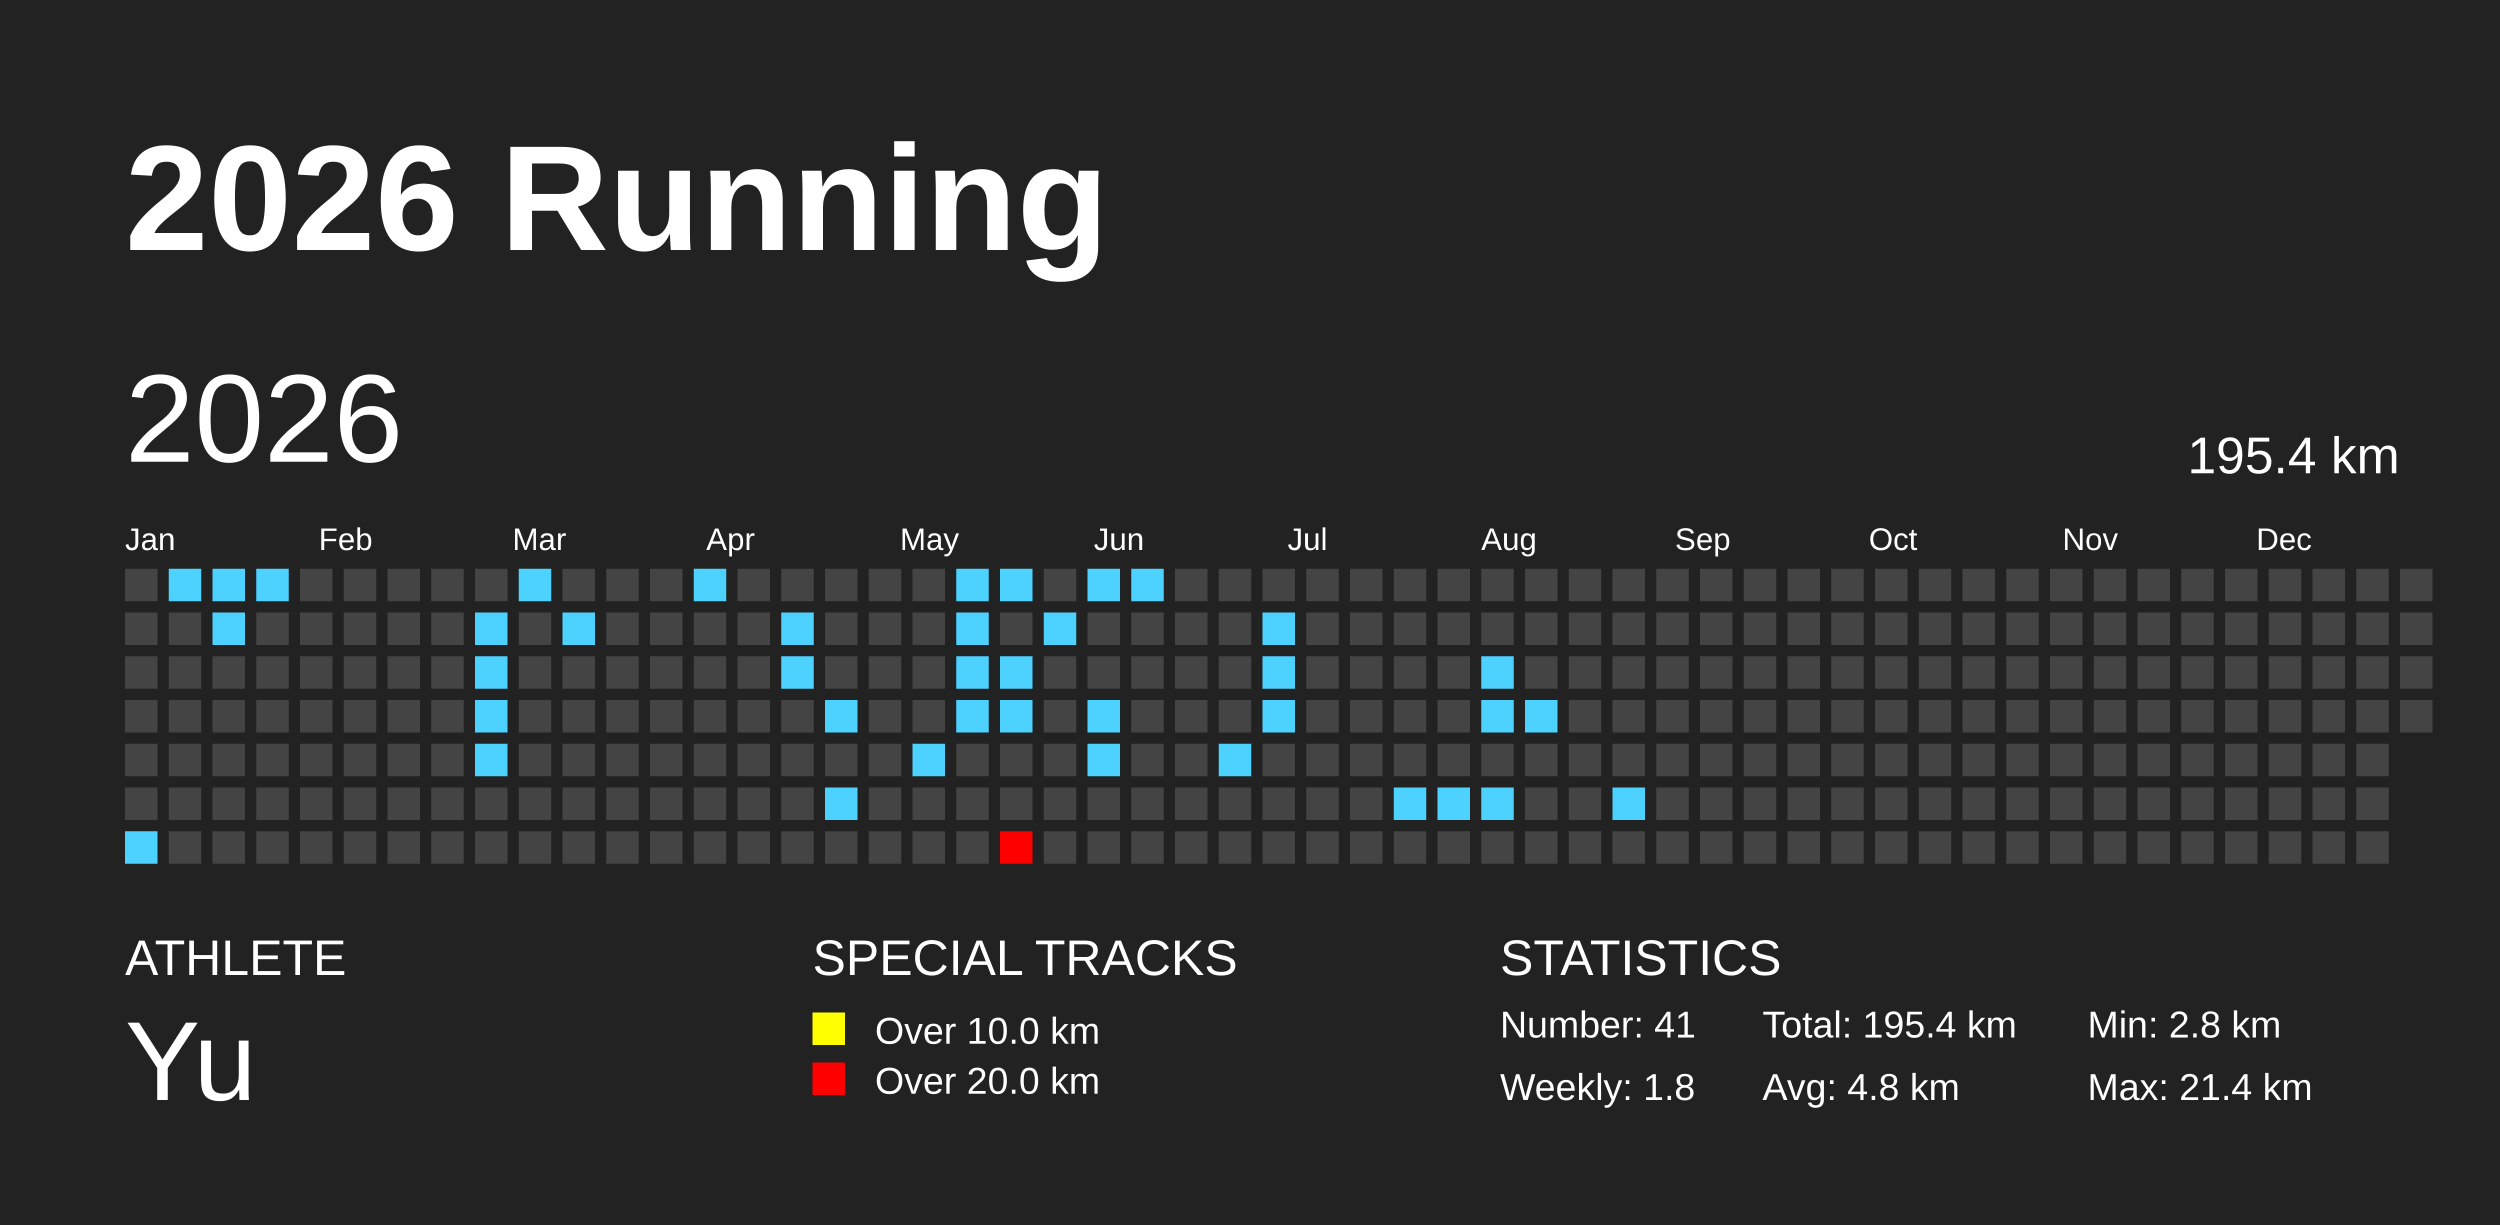
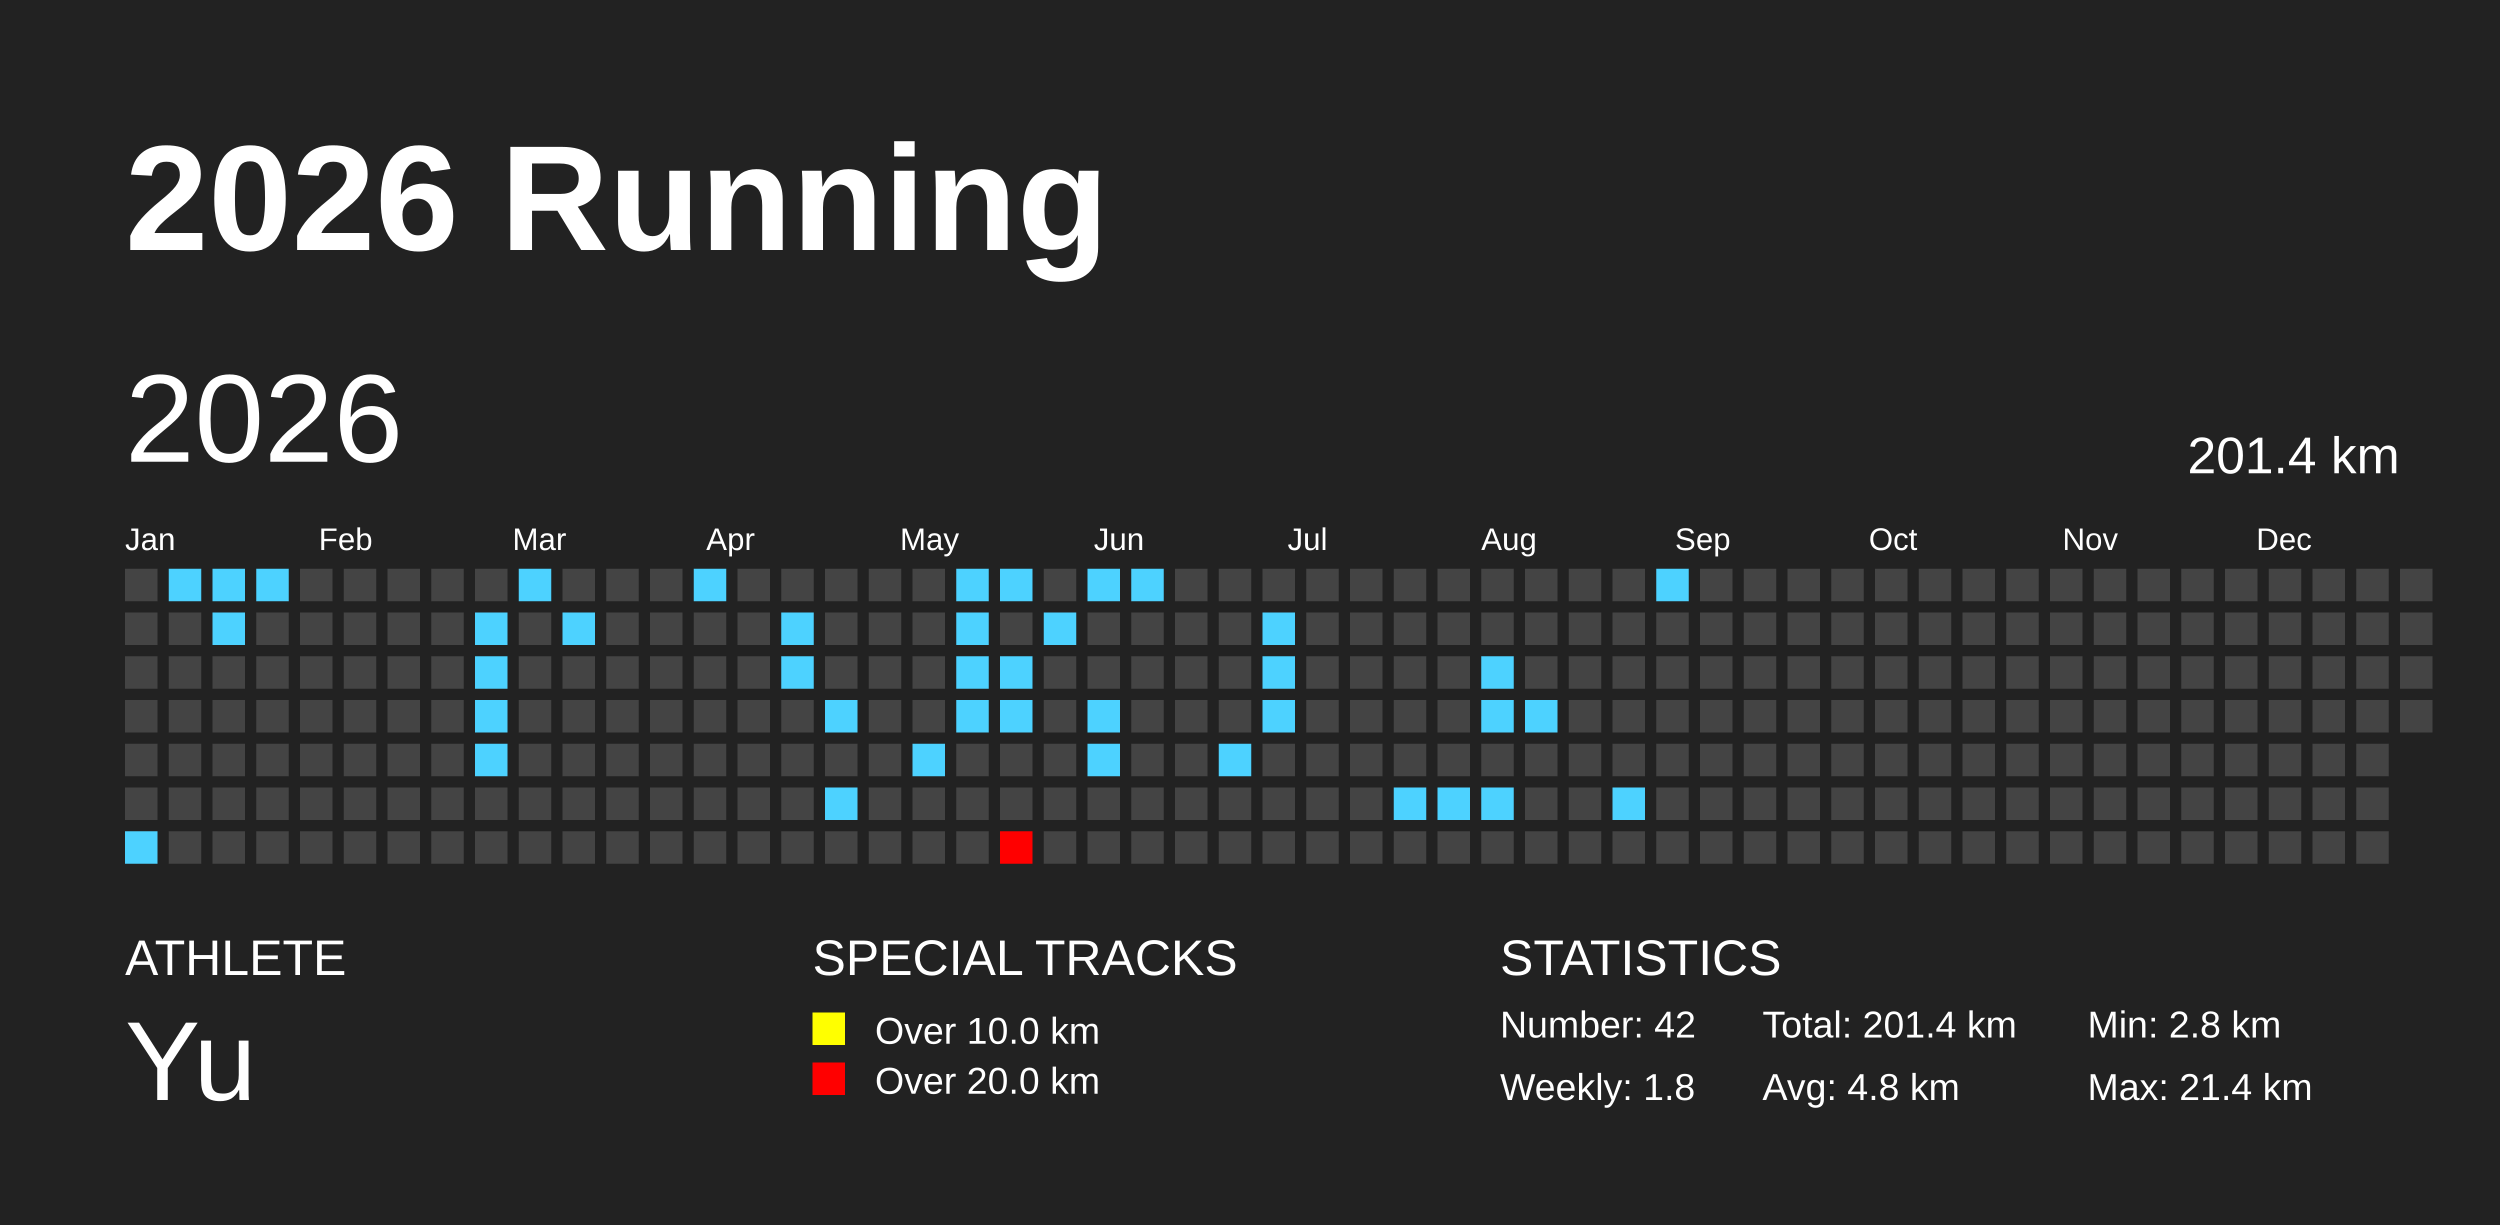
<svg xmlns="http://www.w3.org/2000/svg" baseProfile="full" height="98mm" version="1.1" viewBox="0,0,200,98" width="200mm">
  <defs />
  <rect fill="#222222" height="98" width="200" x="0" y="0" />
  <text fill="#FFFFFF" style="font-size:12px; font-family:Arial; font-weight:bold;" x="10" y="20">2026 Running</text>
  <text fill="#FFFFFF" style="font-size:4px; font-family:Arial" x="10" y="78">ATHLETE</text>
  <text fill="#FFFFFF" style="font-size:9px; font-family:Arial" x="10" y="88">Yu</text>
  <text fill="#FFFFFF" style="font-size:4px; font-family:Arial" x="65" y="78">SPECIAL TRACKS</text>
  <rect fill="yellow" height="2.6" width="2.6" x="65" y="81" />
  <text fill="#FFFFFF" style="font-size:3px; font-family:Arial" x="70" y="83.5">Over 10.0 km</text>
  <rect fill="red" height="2.6" width="2.6" x="65" y="85" />
  <text fill="#FFFFFF" style="font-size:3px; font-family:Arial" x="70" y="87.5">Over 20.0 km</text>
  <text fill="#FFFFFF" style="font-size:4px; font-family:Arial" x="120" y="78">STATISTICS</text>
-   <text fill="#FFFFFF" style="font-size:3px; font-family:Arial" x="120" y="83">Number: 41</text>
+   <text fill="#FFFFFF" style="font-size:3px; font-family:Arial" x="120" y="83">Number: 42</text>
  <text fill="#FFFFFF" style="font-size:3px; font-family:Arial" x="120" y="88">Weekly: 1.8</text>
-   <text fill="#FFFFFF" style="font-size:3px; font-family:Arial" x="141" y="83">Total: 195.4 km</text>
+   <text fill="#FFFFFF" style="font-size:3px; font-family:Arial" x="141" y="83">Total: 201.4 km</text>
  <text fill="#FFFFFF" style="font-size:3px; font-family:Arial" x="141" y="88">Avg: 4.8 km</text>
  <text fill="#FFFFFF" style="font-size:3px; font-family:Arial" x="167" y="83">Min: 2.8 km</text>
  <text fill="#FFFFFF" style="font-size:3px; font-family:Arial" x="167" y="88">Max: 21.4 km</text>
  <text dominant-baseline="hanging" fill="#FFFFFF" style="font-size:10.0px; font-family:Arial;" x="10" y="30">2026</text>
-   <text dominant-baseline="hanging" fill="#FFFFFF" style="font-size:4.125px; font-family:Arial;" x="175" y="35">195.4 km</text>
+   <text dominant-baseline="hanging" fill="#FFFFFF" style="font-size:4.125px; font-family:Arial;" x="175" y="35">201.4 km</text>
  <text fill="#FFFFFF" style="font-size:2.5px; font-family:Arial" x="10.0" y="44">Jan</text>
  <text fill="#FFFFFF" style="font-size:2.5px; font-family:Arial" x="25.5" y="44">Feb</text>
  <text fill="#FFFFFF" style="font-size:2.5px; font-family:Arial" x="41.0" y="44">Mar</text>
  <text fill="#FFFFFF" style="font-size:2.5px; font-family:Arial" x="56.5" y="44">Apr</text>
  <text fill="#FFFFFF" style="font-size:2.5px; font-family:Arial" x="72.0" y="44">May</text>
  <text fill="#FFFFFF" style="font-size:2.5px; font-family:Arial" x="87.5" y="44">Jun</text>
  <text fill="#FFFFFF" style="font-size:2.5px; font-family:Arial" x="103.0" y="44">Jul</text>
  <text fill="#FFFFFF" style="font-size:2.5px; font-family:Arial" x="118.5" y="44">Aug</text>
  <text fill="#FFFFFF" style="font-size:2.5px; font-family:Arial" x="134.0" y="44">Sep</text>
  <text fill="#FFFFFF" style="font-size:2.5px; font-family:Arial" x="149.5" y="44">Oct</text>
  <text fill="#FFFFFF" style="font-size:2.5px; font-family:Arial" x="165.0" y="44">Nov</text>
  <text fill="#FFFFFF" style="font-size:2.5px; font-family:Arial" x="180.5" y="44">Dec</text>
  <rect fill="#444444" height="2.6" width="2.6" x="10.0" y="45.5" />
  <rect fill="#444444" height="2.6" width="2.6" x="10.0" y="49.0" />
  <rect fill="#444444" height="2.6" width="2.6" x="10.0" y="52.5" />
  <rect fill="#444444" height="2.6" width="2.6" x="10.0" y="56.0" />
  <rect fill="#444444" height="2.6" width="2.6" x="10.0" y="59.5" />
  <rect fill="#444444" height="2.6" width="2.6" x="10.0" y="63.0" />
  <rect fill="#4dd2ff" height="2.6" width="2.6" x="10.0" y="66.5" />
  <rect fill="#4dd2ff" height="2.6" width="2.6" x="13.5" y="45.5" />
  <rect fill="#444444" height="2.6" width="2.6" x="13.5" y="49.0" />
  <rect fill="#444444" height="2.6" width="2.6" x="13.5" y="52.5" />
  <rect fill="#444444" height="2.6" width="2.6" x="13.5" y="56.0" />
  <rect fill="#444444" height="2.6" width="2.6" x="13.5" y="59.5" />
  <rect fill="#444444" height="2.6" width="2.6" x="13.5" y="63.0" />
  <rect fill="#444444" height="2.6" width="2.6" x="13.5" y="66.5" />
  <rect fill="#4dd2ff" height="2.6" width="2.6" x="17.0" y="45.5" />
  <rect fill="#4dd2ff" height="2.6" width="2.6" x="17.0" y="49.0" />
  <rect fill="#444444" height="2.6" width="2.6" x="17.0" y="52.5" />
  <rect fill="#444444" height="2.6" width="2.6" x="17.0" y="56.0" />
  <rect fill="#444444" height="2.6" width="2.6" x="17.0" y="59.5" />
  <rect fill="#444444" height="2.6" width="2.6" x="17.0" y="63.0" />
  <rect fill="#444444" height="2.6" width="2.6" x="17.0" y="66.5" />
  <rect fill="#4dd2ff" height="2.6" width="2.6" x="20.5" y="45.5" />
  <rect fill="#444444" height="2.6" width="2.6" x="20.5" y="49.0" />
  <rect fill="#444444" height="2.6" width="2.6" x="20.5" y="52.5" />
  <rect fill="#444444" height="2.6" width="2.6" x="20.5" y="56.0" />
  <rect fill="#444444" height="2.6" width="2.6" x="20.5" y="59.5" />
  <rect fill="#444444" height="2.6" width="2.6" x="20.5" y="63.0" />
  <rect fill="#444444" height="2.6" width="2.6" x="20.5" y="66.5" />
  <rect fill="#444444" height="2.6" width="2.6" x="24.0" y="45.5" />
  <rect fill="#444444" height="2.6" width="2.6" x="24.0" y="49.0" />
  <rect fill="#444444" height="2.6" width="2.6" x="24.0" y="52.5" />
  <rect fill="#444444" height="2.6" width="2.6" x="24.0" y="56.0" />
  <rect fill="#444444" height="2.6" width="2.6" x="24.0" y="59.5" />
  <rect fill="#444444" height="2.6" width="2.6" x="24.0" y="63.0" />
  <rect fill="#444444" height="2.6" width="2.6" x="24.0" y="66.5" />
  <rect fill="#444444" height="2.6" width="2.6" x="27.5" y="45.5" />
  <rect fill="#444444" height="2.6" width="2.6" x="27.5" y="49.0" />
  <rect fill="#444444" height="2.6" width="2.6" x="27.5" y="52.5" />
  <rect fill="#444444" height="2.6" width="2.6" x="27.5" y="56.0" />
  <rect fill="#444444" height="2.6" width="2.6" x="27.5" y="59.5" />
  <rect fill="#444444" height="2.6" width="2.6" x="27.5" y="63.0" />
  <rect fill="#444444" height="2.6" width="2.6" x="27.5" y="66.5" />
  <rect fill="#444444" height="2.6" width="2.6" x="31.0" y="45.5" />
  <rect fill="#444444" height="2.6" width="2.6" x="31.0" y="49.0" />
  <rect fill="#444444" height="2.6" width="2.6" x="31.0" y="52.5" />
  <rect fill="#444444" height="2.6" width="2.6" x="31.0" y="56.0" />
  <rect fill="#444444" height="2.6" width="2.6" x="31.0" y="59.5" />
  <rect fill="#444444" height="2.6" width="2.6" x="31.0" y="63.0" />
  <rect fill="#444444" height="2.6" width="2.6" x="31.0" y="66.5" />
  <rect fill="#444444" height="2.6" width="2.6" x="34.5" y="45.5" />
  <rect fill="#444444" height="2.6" width="2.6" x="34.5" y="49.0" />
  <rect fill="#444444" height="2.6" width="2.6" x="34.5" y="52.5" />
  <rect fill="#444444" height="2.6" width="2.6" x="34.5" y="56.0" />
  <rect fill="#444444" height="2.6" width="2.6" x="34.5" y="59.5" />
  <rect fill="#444444" height="2.6" width="2.6" x="34.5" y="63.0" />
  <rect fill="#444444" height="2.6" width="2.6" x="34.5" y="66.5" />
  <rect fill="#444444" height="2.6" width="2.6" x="38.0" y="45.5" />
  <rect fill="#4dd2ff" height="2.6" width="2.6" x="38.0" y="49.0" />
  <rect fill="#4dd2ff" height="2.6" width="2.6" x="38.0" y="52.5" />
  <rect fill="#4dd2ff" height="2.6" width="2.6" x="38.0" y="56.0" />
  <rect fill="#4dd2ff" height="2.6" width="2.6" x="38.0" y="59.5" />
  <rect fill="#444444" height="2.6" width="2.6" x="38.0" y="63.0" />
  <rect fill="#444444" height="2.6" width="2.6" x="38.0" y="66.5" />
  <rect fill="#4dd2ff" height="2.6" width="2.6" x="41.5" y="45.5" />
  <rect fill="#444444" height="2.6" width="2.6" x="41.5" y="49.0" />
  <rect fill="#444444" height="2.6" width="2.6" x="41.5" y="52.5" />
  <rect fill="#444444" height="2.6" width="2.6" x="41.5" y="56.0" />
  <rect fill="#444444" height="2.6" width="2.6" x="41.5" y="59.5" />
  <rect fill="#444444" height="2.6" width="2.6" x="41.5" y="63.0" />
  <rect fill="#444444" height="2.6" width="2.6" x="41.5" y="66.5" />
  <rect fill="#444444" height="2.6" width="2.6" x="45.0" y="45.5" />
  <rect fill="#4dd2ff" height="2.6" width="2.6" x="45.0" y="49.0" />
  <rect fill="#444444" height="2.6" width="2.6" x="45.0" y="52.5" />
  <rect fill="#444444" height="2.6" width="2.6" x="45.0" y="56.0" />
  <rect fill="#444444" height="2.6" width="2.6" x="45.0" y="59.5" />
  <rect fill="#444444" height="2.6" width="2.6" x="45.0" y="63.0" />
  <rect fill="#444444" height="2.6" width="2.6" x="45.0" y="66.5" />
  <rect fill="#444444" height="2.6" width="2.6" x="48.5" y="45.5" />
  <rect fill="#444444" height="2.6" width="2.6" x="48.5" y="49.0" />
  <rect fill="#444444" height="2.6" width="2.6" x="48.5" y="52.5" />
  <rect fill="#444444" height="2.6" width="2.6" x="48.5" y="56.0" />
  <rect fill="#444444" height="2.6" width="2.6" x="48.5" y="59.5" />
  <rect fill="#444444" height="2.6" width="2.6" x="48.5" y="63.0" />
  <rect fill="#444444" height="2.6" width="2.6" x="48.5" y="66.5" />
  <rect fill="#444444" height="2.6" width="2.6" x="52.0" y="45.5" />
  <rect fill="#444444" height="2.6" width="2.6" x="52.0" y="49.0" />
  <rect fill="#444444" height="2.6" width="2.6" x="52.0" y="52.5" />
  <rect fill="#444444" height="2.6" width="2.6" x="52.0" y="56.0" />
  <rect fill="#444444" height="2.6" width="2.6" x="52.0" y="59.5" />
  <rect fill="#444444" height="2.6" width="2.6" x="52.0" y="63.0" />
  <rect fill="#444444" height="2.6" width="2.6" x="52.0" y="66.5" />
  <rect fill="#4dd2ff" height="2.6" width="2.6" x="55.5" y="45.5" />
  <rect fill="#444444" height="2.6" width="2.6" x="55.5" y="49.0" />
  <rect fill="#444444" height="2.6" width="2.6" x="55.5" y="52.5" />
  <rect fill="#444444" height="2.6" width="2.6" x="55.5" y="56.0" />
  <rect fill="#444444" height="2.6" width="2.6" x="55.5" y="59.5" />
  <rect fill="#444444" height="2.6" width="2.6" x="55.5" y="63.0" />
  <rect fill="#444444" height="2.6" width="2.6" x="55.5" y="66.5" />
  <rect fill="#444444" height="2.6" width="2.6" x="59.0" y="45.5" />
  <rect fill="#444444" height="2.6" width="2.6" x="59.0" y="49.0" />
  <rect fill="#444444" height="2.6" width="2.6" x="59.0" y="52.5" />
  <rect fill="#444444" height="2.6" width="2.6" x="59.0" y="56.0" />
  <rect fill="#444444" height="2.6" width="2.6" x="59.0" y="59.5" />
  <rect fill="#444444" height="2.6" width="2.6" x="59.0" y="63.0" />
  <rect fill="#444444" height="2.6" width="2.6" x="59.0" y="66.5" />
  <rect fill="#444444" height="2.6" width="2.6" x="62.5" y="45.5" />
  <rect fill="#4dd2ff" height="2.6" width="2.6" x="62.5" y="49.0" />
  <rect fill="#4dd2ff" height="2.6" width="2.6" x="62.5" y="52.5" />
  <rect fill="#444444" height="2.6" width="2.6" x="62.5" y="56.0" />
  <rect fill="#444444" height="2.6" width="2.6" x="62.5" y="59.5" />
  <rect fill="#444444" height="2.6" width="2.6" x="62.5" y="63.0" />
  <rect fill="#444444" height="2.6" width="2.6" x="62.5" y="66.5" />
  <rect fill="#444444" height="2.6" width="2.6" x="66.0" y="45.5" />
  <rect fill="#444444" height="2.6" width="2.6" x="66.0" y="49.0" />
  <rect fill="#444444" height="2.6" width="2.6" x="66.0" y="52.5" />
  <rect fill="#4dd2ff" height="2.6" width="2.6" x="66.0" y="56.0" />
  <rect fill="#444444" height="2.6" width="2.6" x="66.0" y="59.5" />
  <rect fill="#4dd2ff" height="2.6" width="2.6" x="66.0" y="63.0" />
  <rect fill="#444444" height="2.6" width="2.6" x="66.0" y="66.5" />
  <rect fill="#444444" height="2.6" width="2.6" x="69.5" y="45.5" />
  <rect fill="#444444" height="2.6" width="2.6" x="69.5" y="49.0" />
  <rect fill="#444444" height="2.6" width="2.6" x="69.5" y="52.5" />
  <rect fill="#444444" height="2.6" width="2.6" x="69.5" y="56.0" />
  <rect fill="#444444" height="2.6" width="2.6" x="69.5" y="59.5" />
  <rect fill="#444444" height="2.6" width="2.6" x="69.5" y="63.0" />
  <rect fill="#444444" height="2.6" width="2.6" x="69.5" y="66.5" />
  <rect fill="#444444" height="2.6" width="2.6" x="73.0" y="45.5" />
  <rect fill="#444444" height="2.6" width="2.6" x="73.0" y="49.0" />
  <rect fill="#444444" height="2.6" width="2.6" x="73.0" y="52.5" />
  <rect fill="#444444" height="2.6" width="2.6" x="73.0" y="56.0" />
  <rect fill="#4dd2ff" height="2.6" width="2.6" x="73.0" y="59.5" />
  <rect fill="#444444" height="2.6" width="2.6" x="73.0" y="63.0" />
  <rect fill="#444444" height="2.6" width="2.6" x="73.0" y="66.5" />
  <rect fill="#4dd2ff" height="2.6" width="2.6" x="76.5" y="45.5" />
  <rect fill="#4dd2ff" height="2.6" width="2.6" x="76.5" y="49.0" />
  <rect fill="#4dd2ff" height="2.6" width="2.6" x="76.5" y="52.5" />
  <rect fill="#4dd2ff" height="2.6" width="2.6" x="76.5" y="56.0" />
  <rect fill="#444444" height="2.6" width="2.6" x="76.5" y="59.5" />
  <rect fill="#444444" height="2.6" width="2.6" x="76.5" y="63.0" />
  <rect fill="#444444" height="2.6" width="2.6" x="76.5" y="66.5" />
  <rect fill="#4dd2ff" height="2.6" width="2.6" x="80.0" y="45.5" />
  <rect fill="#444444" height="2.6" width="2.6" x="80.0" y="49.0" />
  <rect fill="#4dd2ff" height="2.6" width="2.6" x="80.0" y="52.5" />
  <rect fill="#4dd2ff" height="2.6" width="2.6" x="80.0" y="56.0" />
  <rect fill="#444444" height="2.6" width="2.6" x="80.0" y="59.5" />
  <rect fill="#444444" height="2.6" width="2.6" x="80.0" y="63.0" />
  <rect fill="red" height="2.6" width="2.6" x="80.0" y="66.5" />
  <rect fill="#444444" height="2.6" width="2.6" x="83.5" y="45.5" />
  <rect fill="#4dd2ff" height="2.6" width="2.6" x="83.5" y="49.0" />
  <rect fill="#444444" height="2.6" width="2.6" x="83.5" y="52.5" />
  <rect fill="#444444" height="2.6" width="2.6" x="83.5" y="56.0" />
  <rect fill="#444444" height="2.6" width="2.6" x="83.5" y="59.5" />
  <rect fill="#444444" height="2.6" width="2.6" x="83.5" y="63.0" />
  <rect fill="#444444" height="2.6" width="2.6" x="83.5" y="66.5" />
  <rect fill="#4dd2ff" height="2.6" width="2.6" x="87.0" y="45.5" />
  <rect fill="#444444" height="2.6" width="2.6" x="87.0" y="49.0" />
  <rect fill="#444444" height="2.6" width="2.6" x="87.0" y="52.5" />
  <rect fill="#4dd2ff" height="2.6" width="2.6" x="87.0" y="56.0" />
  <rect fill="#4dd2ff" height="2.6" width="2.6" x="87.0" y="59.5" />
  <rect fill="#444444" height="2.6" width="2.6" x="87.0" y="63.0" />
  <rect fill="#444444" height="2.6" width="2.6" x="87.0" y="66.5" />
  <rect fill="#4dd2ff" height="2.6" width="2.6" x="90.5" y="45.5" />
  <rect fill="#444444" height="2.6" width="2.6" x="90.5" y="49.0" />
  <rect fill="#444444" height="2.6" width="2.6" x="90.5" y="52.5" />
  <rect fill="#444444" height="2.6" width="2.6" x="90.5" y="56.0" />
  <rect fill="#444444" height="2.6" width="2.6" x="90.5" y="59.5" />
  <rect fill="#444444" height="2.6" width="2.6" x="90.5" y="63.0" />
  <rect fill="#444444" height="2.6" width="2.6" x="90.5" y="66.5" />
  <rect fill="#444444" height="2.6" width="2.6" x="94.0" y="45.5" />
  <rect fill="#444444" height="2.6" width="2.6" x="94.0" y="49.0" />
  <rect fill="#444444" height="2.6" width="2.6" x="94.0" y="52.5" />
  <rect fill="#444444" height="2.6" width="2.6" x="94.0" y="56.0" />
  <rect fill="#444444" height="2.6" width="2.6" x="94.0" y="59.5" />
  <rect fill="#444444" height="2.6" width="2.6" x="94.0" y="63.0" />
  <rect fill="#444444" height="2.6" width="2.6" x="94.0" y="66.5" />
  <rect fill="#444444" height="2.6" width="2.6" x="97.5" y="45.5" />
  <rect fill="#444444" height="2.6" width="2.6" x="97.5" y="49.0" />
  <rect fill="#444444" height="2.6" width="2.6" x="97.5" y="52.5" />
  <rect fill="#444444" height="2.6" width="2.6" x="97.5" y="56.0" />
  <rect fill="#4dd2ff" height="2.6" width="2.6" x="97.5" y="59.5" />
  <rect fill="#444444" height="2.6" width="2.6" x="97.5" y="63.0" />
  <rect fill="#444444" height="2.6" width="2.6" x="97.5" y="66.5" />
  <rect fill="#444444" height="2.6" width="2.6" x="101.0" y="45.5" />
  <rect fill="#4dd2ff" height="2.6" width="2.6" x="101.0" y="49.0" />
  <rect fill="#4dd2ff" height="2.6" width="2.6" x="101.0" y="52.5" />
  <rect fill="#4dd2ff" height="2.6" width="2.6" x="101.0" y="56.0" />
  <rect fill="#444444" height="2.6" width="2.6" x="101.0" y="59.5" />
  <rect fill="#444444" height="2.6" width="2.6" x="101.0" y="63.0" />
  <rect fill="#444444" height="2.6" width="2.6" x="101.0" y="66.5" />
  <rect fill="#444444" height="2.6" width="2.6" x="104.5" y="45.5" />
  <rect fill="#444444" height="2.6" width="2.6" x="104.5" y="49.0" />
  <rect fill="#444444" height="2.6" width="2.6" x="104.5" y="52.5" />
  <rect fill="#444444" height="2.6" width="2.6" x="104.5" y="56.0" />
  <rect fill="#444444" height="2.6" width="2.6" x="104.5" y="59.5" />
  <rect fill="#444444" height="2.6" width="2.6" x="104.5" y="63.0" />
  <rect fill="#444444" height="2.6" width="2.6" x="104.5" y="66.5" />
  <rect fill="#444444" height="2.6" width="2.6" x="108.0" y="45.5" />
  <rect fill="#444444" height="2.6" width="2.6" x="108.0" y="49.0" />
  <rect fill="#444444" height="2.6" width="2.6" x="108.0" y="52.5" />
  <rect fill="#444444" height="2.6" width="2.6" x="108.0" y="56.0" />
  <rect fill="#444444" height="2.6" width="2.6" x="108.0" y="59.5" />
  <rect fill="#444444" height="2.6" width="2.6" x="108.0" y="63.0" />
  <rect fill="#444444" height="2.6" width="2.6" x="108.0" y="66.5" />
  <rect fill="#444444" height="2.6" width="2.6" x="111.5" y="45.5" />
  <rect fill="#444444" height="2.6" width="2.6" x="111.5" y="49.0" />
  <rect fill="#444444" height="2.6" width="2.6" x="111.5" y="52.5" />
  <rect fill="#444444" height="2.6" width="2.6" x="111.5" y="56.0" />
  <rect fill="#444444" height="2.6" width="2.6" x="111.5" y="59.5" />
  <rect fill="#4dd2ff" height="2.6" width="2.6" x="111.5" y="63.0" />
  <rect fill="#444444" height="2.6" width="2.6" x="111.5" y="66.5" />
  <rect fill="#444444" height="2.6" width="2.6" x="115.0" y="45.5" />
  <rect fill="#444444" height="2.6" width="2.6" x="115.0" y="49.0" />
  <rect fill="#444444" height="2.6" width="2.6" x="115.0" y="52.5" />
  <rect fill="#444444" height="2.6" width="2.6" x="115.0" y="56.0" />
  <rect fill="#444444" height="2.6" width="2.6" x="115.0" y="59.5" />
  <rect fill="#4dd2ff" height="2.6" width="2.6" x="115.0" y="63.0" />
  <rect fill="#444444" height="2.6" width="2.6" x="115.0" y="66.5" />
  <rect fill="#444444" height="2.6" width="2.6" x="118.5" y="45.5" />
  <rect fill="#444444" height="2.6" width="2.6" x="118.5" y="49.0" />
  <rect fill="#4dd2ff" height="2.6" width="2.6" x="118.5" y="52.5" />
  <rect fill="#4dd2ff" height="2.6" width="2.6" x="118.5" y="56.0" />
  <rect fill="#444444" height="2.6" width="2.6" x="118.5" y="59.5" />
  <rect fill="#4dd2ff" height="2.6" width="2.6" x="118.5" y="63.0" />
  <rect fill="#444444" height="2.6" width="2.6" x="118.5" y="66.5" />
  <rect fill="#444444" height="2.6" width="2.6" x="122.0" y="45.5" />
  <rect fill="#444444" height="2.6" width="2.6" x="122.0" y="49.0" />
  <rect fill="#444444" height="2.6" width="2.6" x="122.0" y="52.5" />
  <rect fill="#4dd2ff" height="2.6" width="2.6" x="122.0" y="56.0" />
  <rect fill="#444444" height="2.6" width="2.6" x="122.0" y="59.5" />
  <rect fill="#444444" height="2.6" width="2.6" x="122.0" y="63.0" />
  <rect fill="#444444" height="2.6" width="2.6" x="122.0" y="66.5" />
  <rect fill="#444444" height="2.6" width="2.6" x="125.5" y="45.5" />
  <rect fill="#444444" height="2.6" width="2.6" x="125.5" y="49.0" />
  <rect fill="#444444" height="2.6" width="2.6" x="125.5" y="52.5" />
  <rect fill="#444444" height="2.6" width="2.6" x="125.5" y="56.0" />
  <rect fill="#444444" height="2.6" width="2.6" x="125.5" y="59.5" />
  <rect fill="#444444" height="2.6" width="2.6" x="125.5" y="63.0" />
  <rect fill="#444444" height="2.6" width="2.6" x="125.5" y="66.5" />
  <rect fill="#444444" height="2.6" width="2.6" x="129.0" y="45.5" />
  <rect fill="#444444" height="2.6" width="2.6" x="129.0" y="49.0" />
  <rect fill="#444444" height="2.6" width="2.6" x="129.0" y="52.5" />
  <rect fill="#444444" height="2.6" width="2.6" x="129.0" y="56.0" />
  <rect fill="#444444" height="2.6" width="2.6" x="129.0" y="59.5" />
  <rect fill="#4dd2ff" height="2.6" width="2.6" x="129.0" y="63.0" />
  <rect fill="#444444" height="2.6" width="2.6" x="129.0" y="66.5" />
-   <rect fill="#444444" height="2.6" width="2.6" x="132.5" y="45.5" />
+   <rect fill="#4dd2ff" height="2.6" width="2.6" x="132.5" y="45.5" />
  <rect fill="#444444" height="2.6" width="2.6" x="132.5" y="49.0" />
  <rect fill="#444444" height="2.6" width="2.6" x="132.5" y="52.5" />
  <rect fill="#444444" height="2.6" width="2.6" x="132.5" y="56.0" />
  <rect fill="#444444" height="2.6" width="2.6" x="132.5" y="59.5" />
  <rect fill="#444444" height="2.6" width="2.6" x="132.5" y="63.0" />
  <rect fill="#444444" height="2.6" width="2.6" x="132.5" y="66.5" />
  <rect fill="#444444" height="2.6" width="2.6" x="136.0" y="45.5" />
  <rect fill="#444444" height="2.6" width="2.6" x="136.0" y="49.0" />
  <rect fill="#444444" height="2.6" width="2.6" x="136.0" y="52.5" />
  <rect fill="#444444" height="2.6" width="2.6" x="136.0" y="56.0" />
  <rect fill="#444444" height="2.6" width="2.6" x="136.0" y="59.5" />
  <rect fill="#444444" height="2.6" width="2.6" x="136.0" y="63.0" />
  <rect fill="#444444" height="2.6" width="2.6" x="136.0" y="66.5" />
  <rect fill="#444444" height="2.6" width="2.6" x="139.5" y="45.5" />
  <rect fill="#444444" height="2.6" width="2.6" x="139.5" y="49.0" />
  <rect fill="#444444" height="2.6" width="2.6" x="139.5" y="52.5" />
  <rect fill="#444444" height="2.6" width="2.6" x="139.5" y="56.0" />
  <rect fill="#444444" height="2.6" width="2.6" x="139.5" y="59.5" />
  <rect fill="#444444" height="2.6" width="2.6" x="139.5" y="63.0" />
  <rect fill="#444444" height="2.6" width="2.6" x="139.5" y="66.5" />
  <rect fill="#444444" height="2.6" width="2.6" x="143.0" y="45.5" />
  <rect fill="#444444" height="2.6" width="2.6" x="143.0" y="49.0" />
  <rect fill="#444444" height="2.6" width="2.6" x="143.0" y="52.5" />
  <rect fill="#444444" height="2.6" width="2.6" x="143.0" y="56.0" />
  <rect fill="#444444" height="2.6" width="2.6" x="143.0" y="59.5" />
  <rect fill="#444444" height="2.6" width="2.6" x="143.0" y="63.0" />
  <rect fill="#444444" height="2.6" width="2.6" x="143.0" y="66.5" />
  <rect fill="#444444" height="2.6" width="2.6" x="146.5" y="45.5" />
  <rect fill="#444444" height="2.6" width="2.6" x="146.5" y="49.0" />
  <rect fill="#444444" height="2.6" width="2.6" x="146.5" y="52.5" />
  <rect fill="#444444" height="2.6" width="2.6" x="146.5" y="56.0" />
  <rect fill="#444444" height="2.6" width="2.6" x="146.5" y="59.5" />
  <rect fill="#444444" height="2.6" width="2.6" x="146.5" y="63.0" />
  <rect fill="#444444" height="2.6" width="2.6" x="146.5" y="66.5" />
  <rect fill="#444444" height="2.6" width="2.6" x="150.0" y="45.5" />
  <rect fill="#444444" height="2.6" width="2.6" x="150.0" y="49.0" />
  <rect fill="#444444" height="2.6" width="2.6" x="150.0" y="52.5" />
  <rect fill="#444444" height="2.6" width="2.6" x="150.0" y="56.0" />
  <rect fill="#444444" height="2.6" width="2.6" x="150.0" y="59.5" />
  <rect fill="#444444" height="2.6" width="2.6" x="150.0" y="63.0" />
  <rect fill="#444444" height="2.6" width="2.6" x="150.0" y="66.5" />
  <rect fill="#444444" height="2.6" width="2.6" x="153.5" y="45.5" />
  <rect fill="#444444" height="2.6" width="2.6" x="153.5" y="49.0" />
  <rect fill="#444444" height="2.6" width="2.6" x="153.5" y="52.5" />
  <rect fill="#444444" height="2.6" width="2.6" x="153.5" y="56.0" />
  <rect fill="#444444" height="2.6" width="2.6" x="153.5" y="59.5" />
  <rect fill="#444444" height="2.6" width="2.6" x="153.5" y="63.0" />
  <rect fill="#444444" height="2.6" width="2.6" x="153.5" y="66.5" />
  <rect fill="#444444" height="2.6" width="2.6" x="157.0" y="45.5" />
  <rect fill="#444444" height="2.6" width="2.6" x="157.0" y="49.0" />
  <rect fill="#444444" height="2.6" width="2.6" x="157.0" y="52.5" />
  <rect fill="#444444" height="2.6" width="2.6" x="157.0" y="56.0" />
  <rect fill="#444444" height="2.6" width="2.6" x="157.0" y="59.5" />
  <rect fill="#444444" height="2.6" width="2.6" x="157.0" y="63.0" />
  <rect fill="#444444" height="2.6" width="2.6" x="157.0" y="66.5" />
  <rect fill="#444444" height="2.6" width="2.6" x="160.5" y="45.5" />
  <rect fill="#444444" height="2.6" width="2.6" x="160.5" y="49.0" />
  <rect fill="#444444" height="2.6" width="2.6" x="160.5" y="52.5" />
  <rect fill="#444444" height="2.6" width="2.6" x="160.5" y="56.0" />
  <rect fill="#444444" height="2.6" width="2.6" x="160.5" y="59.5" />
  <rect fill="#444444" height="2.6" width="2.6" x="160.5" y="63.0" />
  <rect fill="#444444" height="2.6" width="2.6" x="160.5" y="66.5" />
  <rect fill="#444444" height="2.6" width="2.6" x="164.0" y="45.5" />
  <rect fill="#444444" height="2.6" width="2.6" x="164.0" y="49.0" />
  <rect fill="#444444" height="2.6" width="2.6" x="164.0" y="52.5" />
  <rect fill="#444444" height="2.6" width="2.6" x="164.0" y="56.0" />
  <rect fill="#444444" height="2.6" width="2.6" x="164.0" y="59.5" />
  <rect fill="#444444" height="2.6" width="2.6" x="164.0" y="63.0" />
  <rect fill="#444444" height="2.6" width="2.6" x="164.0" y="66.5" />
  <rect fill="#444444" height="2.6" width="2.6" x="167.5" y="45.5" />
  <rect fill="#444444" height="2.6" width="2.6" x="167.5" y="49.0" />
  <rect fill="#444444" height="2.6" width="2.6" x="167.5" y="52.5" />
  <rect fill="#444444" height="2.6" width="2.6" x="167.5" y="56.0" />
  <rect fill="#444444" height="2.6" width="2.6" x="167.5" y="59.5" />
  <rect fill="#444444" height="2.6" width="2.6" x="167.5" y="63.0" />
  <rect fill="#444444" height="2.6" width="2.6" x="167.5" y="66.5" />
  <rect fill="#444444" height="2.6" width="2.6" x="171.0" y="45.5" />
  <rect fill="#444444" height="2.6" width="2.6" x="171.0" y="49.0" />
  <rect fill="#444444" height="2.6" width="2.6" x="171.0" y="52.5" />
  <rect fill="#444444" height="2.6" width="2.6" x="171.0" y="56.0" />
  <rect fill="#444444" height="2.6" width="2.6" x="171.0" y="59.5" />
  <rect fill="#444444" height="2.6" width="2.6" x="171.0" y="63.0" />
  <rect fill="#444444" height="2.6" width="2.6" x="171.0" y="66.5" />
  <rect fill="#444444" height="2.6" width="2.6" x="174.5" y="45.5" />
  <rect fill="#444444" height="2.6" width="2.6" x="174.5" y="49.0" />
  <rect fill="#444444" height="2.6" width="2.6" x="174.5" y="52.5" />
  <rect fill="#444444" height="2.6" width="2.6" x="174.5" y="56.0" />
  <rect fill="#444444" height="2.6" width="2.6" x="174.5" y="59.5" />
  <rect fill="#444444" height="2.6" width="2.6" x="174.5" y="63.0" />
  <rect fill="#444444" height="2.6" width="2.6" x="174.5" y="66.5" />
  <rect fill="#444444" height="2.6" width="2.6" x="178.0" y="45.5" />
  <rect fill="#444444" height="2.6" width="2.6" x="178.0" y="49.0" />
  <rect fill="#444444" height="2.6" width="2.6" x="178.0" y="52.5" />
  <rect fill="#444444" height="2.6" width="2.6" x="178.0" y="56.0" />
  <rect fill="#444444" height="2.6" width="2.6" x="178.0" y="59.5" />
  <rect fill="#444444" height="2.6" width="2.6" x="178.0" y="63.0" />
  <rect fill="#444444" height="2.6" width="2.6" x="178.0" y="66.5" />
  <rect fill="#444444" height="2.6" width="2.6" x="181.5" y="45.5" />
  <rect fill="#444444" height="2.6" width="2.6" x="181.5" y="49.0" />
  <rect fill="#444444" height="2.6" width="2.6" x="181.5" y="52.5" />
  <rect fill="#444444" height="2.6" width="2.6" x="181.5" y="56.0" />
  <rect fill="#444444" height="2.6" width="2.6" x="181.5" y="59.5" />
  <rect fill="#444444" height="2.6" width="2.6" x="181.5" y="63.0" />
  <rect fill="#444444" height="2.6" width="2.6" x="181.5" y="66.5" />
  <rect fill="#444444" height="2.6" width="2.6" x="185.0" y="45.5" />
  <rect fill="#444444" height="2.6" width="2.6" x="185.0" y="49.0" />
  <rect fill="#444444" height="2.6" width="2.6" x="185.0" y="52.5" />
  <rect fill="#444444" height="2.6" width="2.6" x="185.0" y="56.0" />
  <rect fill="#444444" height="2.6" width="2.6" x="185.0" y="59.5" />
  <rect fill="#444444" height="2.6" width="2.6" x="185.0" y="63.0" />
  <rect fill="#444444" height="2.6" width="2.6" x="185.0" y="66.5" />
  <rect fill="#444444" height="2.6" width="2.6" x="188.5" y="45.5" />
  <rect fill="#444444" height="2.6" width="2.6" x="188.5" y="49.0" />
  <rect fill="#444444" height="2.6" width="2.6" x="188.5" y="52.5" />
  <rect fill="#444444" height="2.6" width="2.6" x="188.5" y="56.0" />
  <rect fill="#444444" height="2.6" width="2.6" x="188.5" y="59.5" />
  <rect fill="#444444" height="2.6" width="2.6" x="188.5" y="63.0" />
  <rect fill="#444444" height="2.6" width="2.6" x="188.5" y="66.5" />
  <rect fill="#444444" height="2.6" width="2.6" x="192.0" y="45.5" />
  <rect fill="#444444" height="2.6" width="2.6" x="192.0" y="49.0" />
  <rect fill="#444444" height="2.6" width="2.6" x="192.0" y="52.5" />
  <rect fill="#444444" height="2.6" width="2.6" x="192.0" y="56.0" />
</svg>
